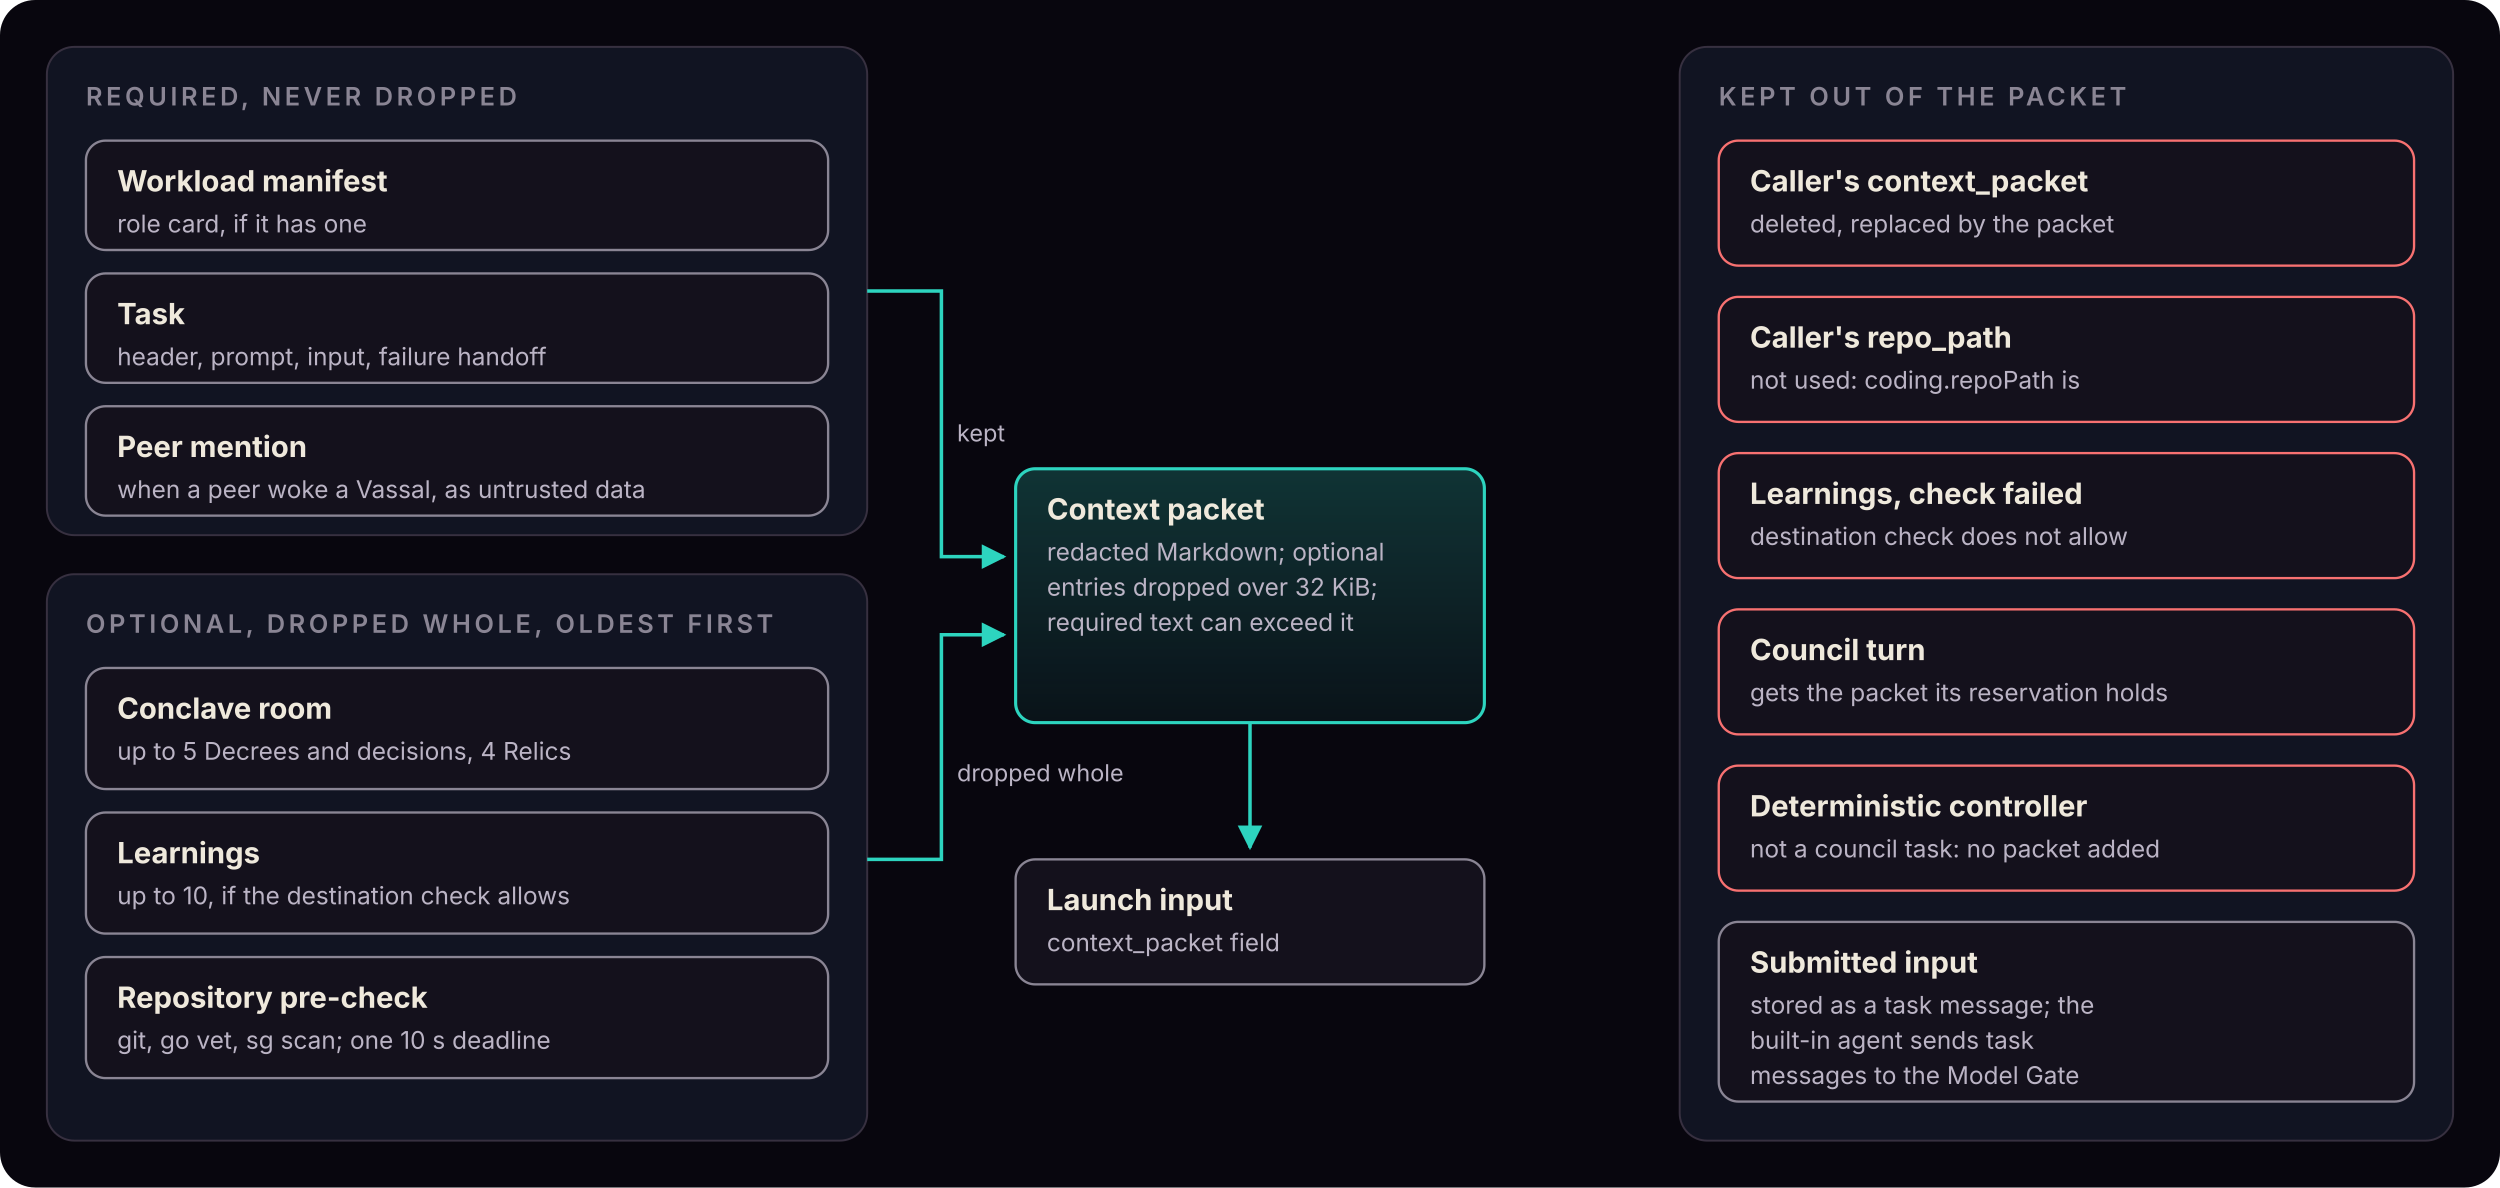
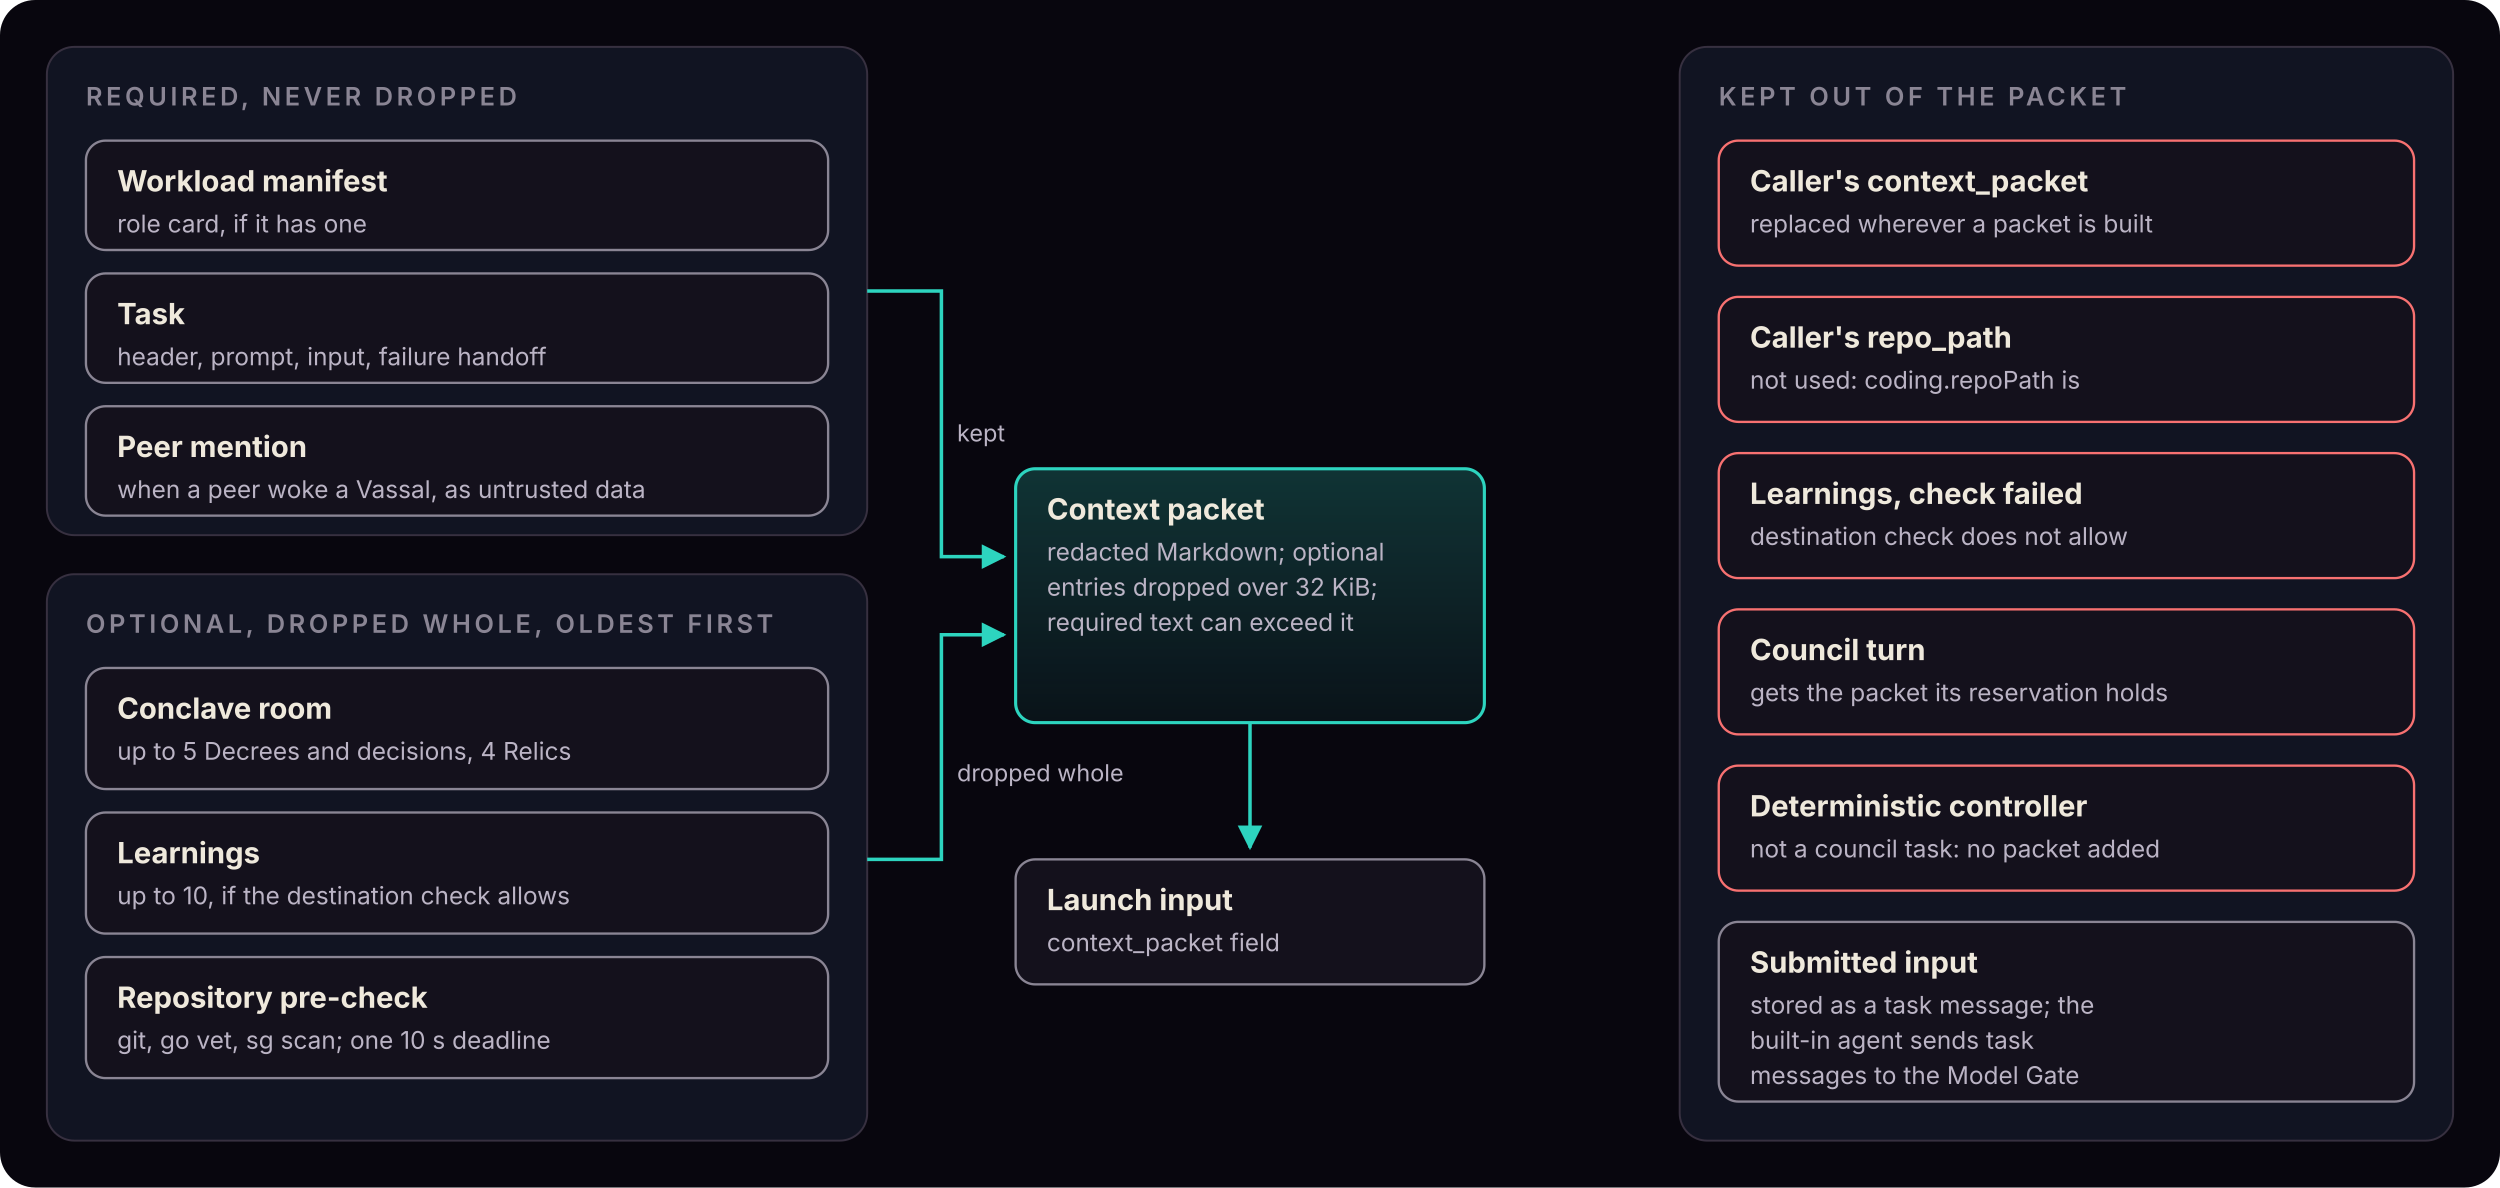
<svg xmlns="http://www.w3.org/2000/svg" viewBox="0 0 1280 608" role="img" aria-labelledby="t d" data-diagram="components" font-family="system-ui, -apple-system, BlinkMacSystemFont, 'Segoe UI', sans-serif">
  <defs>
    <marker id="a" viewBox="0 0 10 10" refX="9" refY="5" markerWidth="7" markerHeight="7" orient="auto-start-reverse">
      <path d="M0 0 10 5 0 10z" fill="#2dd4bf" />
    </marker>
    <marker id="m" viewBox="0 0 10 10" refX="9" refY="5" markerWidth="7" markerHeight="7" orient="auto-start-reverse">
      <path d="M0 0 10 5 0 10z" fill="#8a8594" />
    </marker>
    <marker id="x" viewBox="0 0 10 10" refX="9" refY="5" markerWidth="7" markerHeight="7" orient="auto-start-reverse">
      <path d="M0 0 10 5 0 10z" fill="#f87171" />
    </marker>
    <linearGradient id="glow" x1="0" y1="0" x2="0" y2="1">
      <stop offset="0" stop-color="#2dd4bf" stop-opacity=".22" />
      <stop offset="1" stop-color="#2dd4bf" stop-opacity=".06" />
    </linearGradient>
    <style>
      .lane{fill:#111422;stroke:#373040}
      .lanet{fill:#8a8594;font-size:13px;font-weight:600;letter-spacing:.14em}
      .box{fill:#14111c;stroke:#8a8594;stroke-width:1.2}
      .key{fill:url(#glow);stroke:#2dd4bf;stroke-width:1.6}
      .ext{fill:#14111c;stroke:#7fd6b4;stroke-width:1.2}
      .plan{fill:#14111c;stroke:#8a8594;stroke-width:1.2;stroke-dasharray:5 4}
      .wait{fill:#14111c;stroke:#f0b86a;stroke-width:1.2}
      .bad{fill:#14111c;stroke:#f87171;stroke-width:1.2}
      .frame{fill:none;stroke:#bbb4c5;stroke-dasharray:5 5;stroke-width:1.2}
      .h{fill:#efe9dc;font-size:15px;font-weight:650}
      .s{fill:#bbb4c5;font-size:12.5px}
      .cap{fill:#8a8594;font-size:12.5px}
      .pn{fill:#8a8594;font-size:12px;font-weight:600;letter-spacing:.06em}
      .n{fill:#2dd4bf;font-size:12px;font-weight:700;letter-spacing:.08em}
      .idt{fill:#bbb4c5;font-size:12px;font-weight:600;letter-spacing:.06em}
      .lbl{fill:#bbb4c5;font-size:12px}
      .no{fill:#f87171;font-size:13px;font-weight:600}
      .f{stroke:#2dd4bf;stroke-width:1.8;fill:none}
      .r{stroke:#8a8594;stroke-width:1.4;fill:none;stroke-dasharray:4 4}
      .deny{stroke:#f87171;stroke-width:1.4;fill:none;stroke-dasharray:4 4}
      .life{stroke:#373040;stroke-width:1.2;fill:none;stroke-dasharray:4 4}
    </style>
  </defs>
  <rect width="1280" height="608" rx="18" fill="#08060e" />
  <rect class="lane" x="24" y="24" width="420" height="250" rx="14" />
  <text class="lanet" x="44" y="54">REQUIRED, NEVER DROPPED</text>
  <rect class="box" x="44" y="72" width="380" height="56" rx="10" />
  <text class="h" x="60" y="98">Workload manifest</text>
  <text class="s" x="60" y="119">role card, if it has one</text>
  <rect class="box" x="44" y="140" width="380" height="56" rx="10" />
  <text class="h" x="60" y="166">Task</text>
  <text class="s" x="60" y="187">header, prompt, input, failure handoff</text>
  <rect class="box" x="44" y="208" width="380" height="56" rx="10" />
  <text class="h" x="60" y="234">Peer mention</text>
  <text class="s" x="60" y="255">when a peer woke a Vassal, as untrusted data</text>
  <rect class="lane" x="24" y="294" width="420" height="290" rx="14" />
  <text class="lanet" x="44" y="324">OPTIONAL, DROPPED WHOLE, OLDEST FIRST</text>
  <rect class="box" x="44" y="342" width="380" height="62" rx="10" />
  <text class="h" x="60" y="368">Conclave room</text>
  <text class="s" x="60" y="389">up to 5 Decrees and decisions, 4 Relics</text>
  <rect class="box" x="44" y="416" width="380" height="62" rx="10" />
  <text class="h" x="60" y="442">Learnings</text>
  <text class="s" x="60" y="463">up to 10, if the destination check allows</text>
  <rect class="box" x="44" y="490" width="380" height="62" rx="10" />
  <text class="h" x="60" y="516">Repository pre-check</text>
  <text class="s" x="60" y="537">git, go vet, sg scan; one 10 s deadline</text>
  <rect class="key" x="520" y="240" width="240" height="130" rx="10" />
  <text class="h" x="536" y="266">Context packet</text>
  <text class="s" x="536" y="287">redacted Markdown; optional</text>
  <text class="s" x="536" y="305">entries dropped over 32 KiB;</text>
  <text class="s" x="536" y="323">required text can exceed it</text>
  <path class="f" d="M444 149H482V285H514" marker-end="url(#a)" />
  <text class="lbl" x="490" y="226">kept</text>
  <path class="f" d="M444 440H482V325H514" marker-end="url(#a)" />
  <text class="lbl" x="490" y="400">dropped whole</text>
  <rect class="box" x="520" y="440" width="240" height="64" rx="10" />
  <text class="h" x="536" y="466">Launch input</text>
  <text class="s" x="536" y="487">context_packet field</text>
  <path class="f" d="M640 370V434" marker-end="url(#a)" />
  <rect class="lane" x="860" y="24" width="396" height="560" rx="14" />
  <text class="lanet" x="880" y="54">KEPT OUT OF THE PACKET</text>
  <rect class="bad" x="880" y="72" width="356" height="64" rx="10" />
  <text class="h" x="896" y="98">Caller's context_packet</text>
-   <text class="s" x="896" y="119">deleted, replaced by the packet</text>
+   <text class="s" x="896" y="119">replaced wherever a packet is built</text>
  <rect class="bad" x="880" y="152" width="356" height="64" rx="10" />
  <text class="h" x="896" y="178">Caller's repo_path</text>
  <text class="s" x="896" y="199">not used: coding.repoPath is</text>
  <rect class="bad" x="880" y="232" width="356" height="64" rx="10" />
  <text class="h" x="896" y="258">Learnings, check failed</text>
  <text class="s" x="896" y="279">destination check does not allow</text>
  <rect class="bad" x="880" y="312" width="356" height="64" rx="10" />
  <text class="h" x="896" y="338">Council turn</text>
  <text class="s" x="896" y="359">gets the packet its reservation holds</text>
  <rect class="bad" x="880" y="392" width="356" height="64" rx="10" />
  <text class="h" x="896" y="418">Deterministic controller</text>
  <text class="s" x="896" y="439">not a council task: no packet added</text>
  <rect class="box" x="880" y="472" width="356" height="92" rx="10" />
  <text class="h" x="896" y="498">Submitted input</text>
  <text class="s" x="896" y="519">stored as a task message; the</text>
  <text class="s" x="896" y="537">built-in agent sends task</text>
  <text class="s" x="896" y="555">messages to the Model Gate</text>
</svg>
